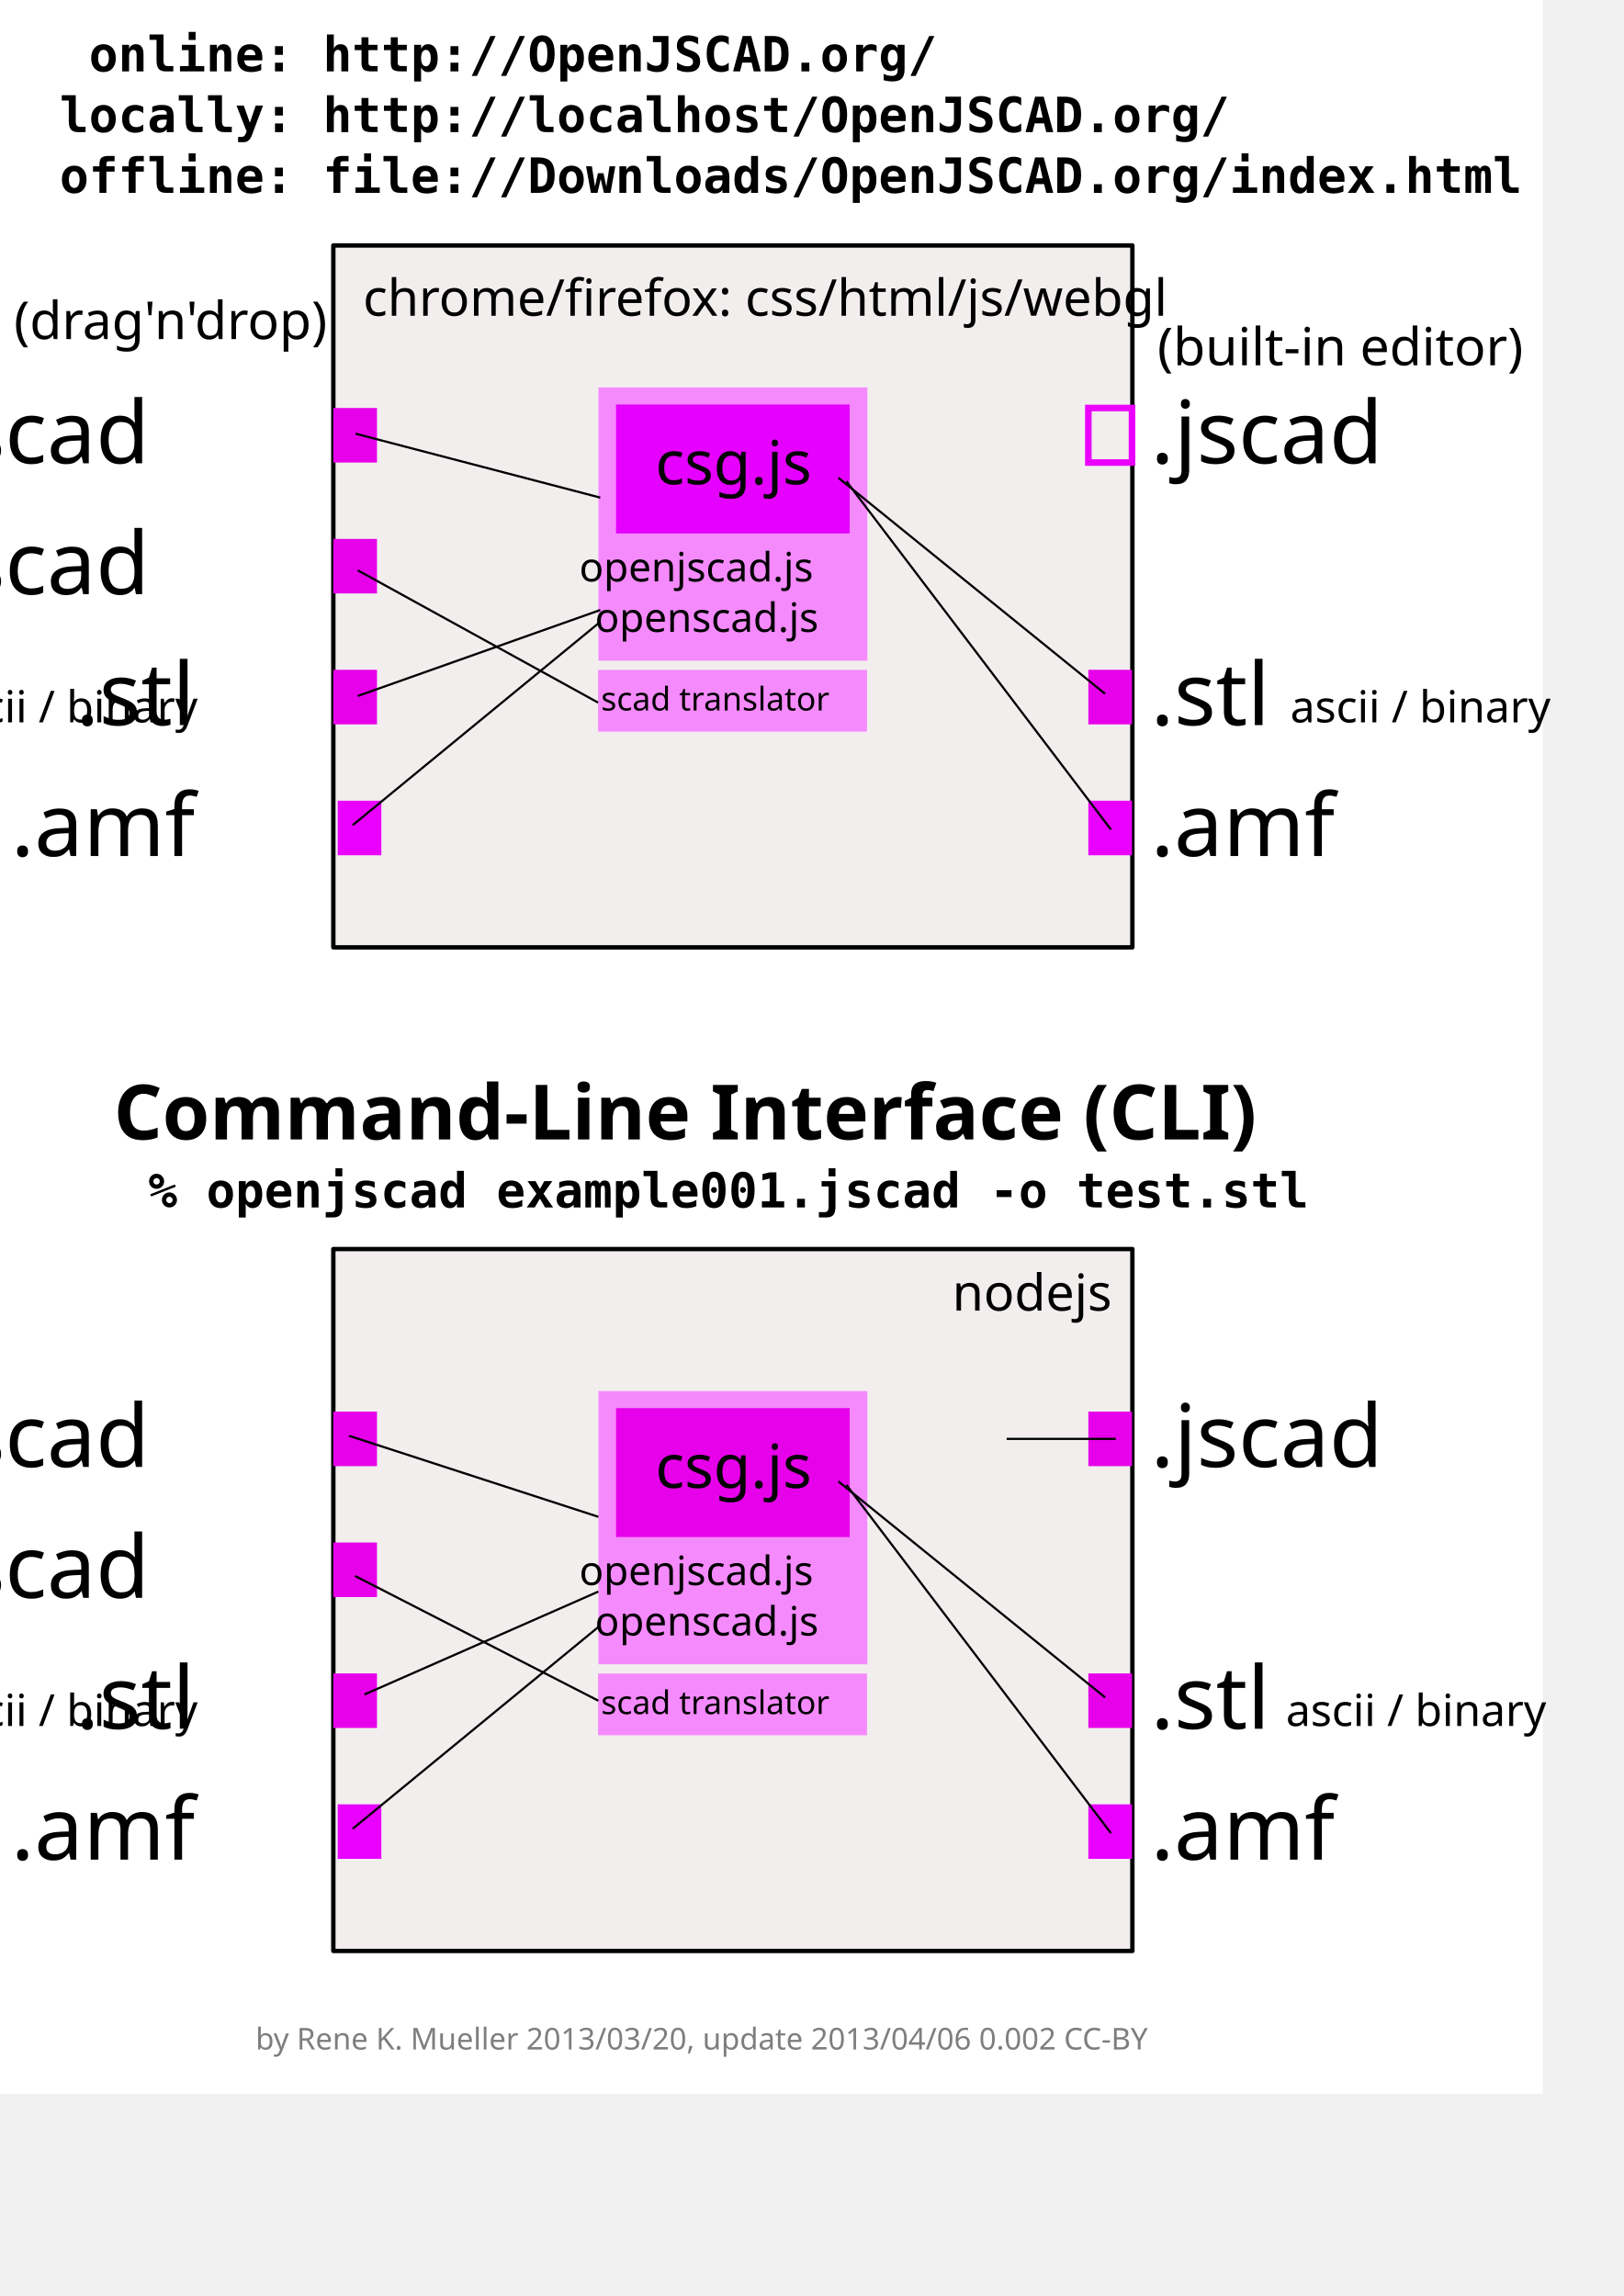
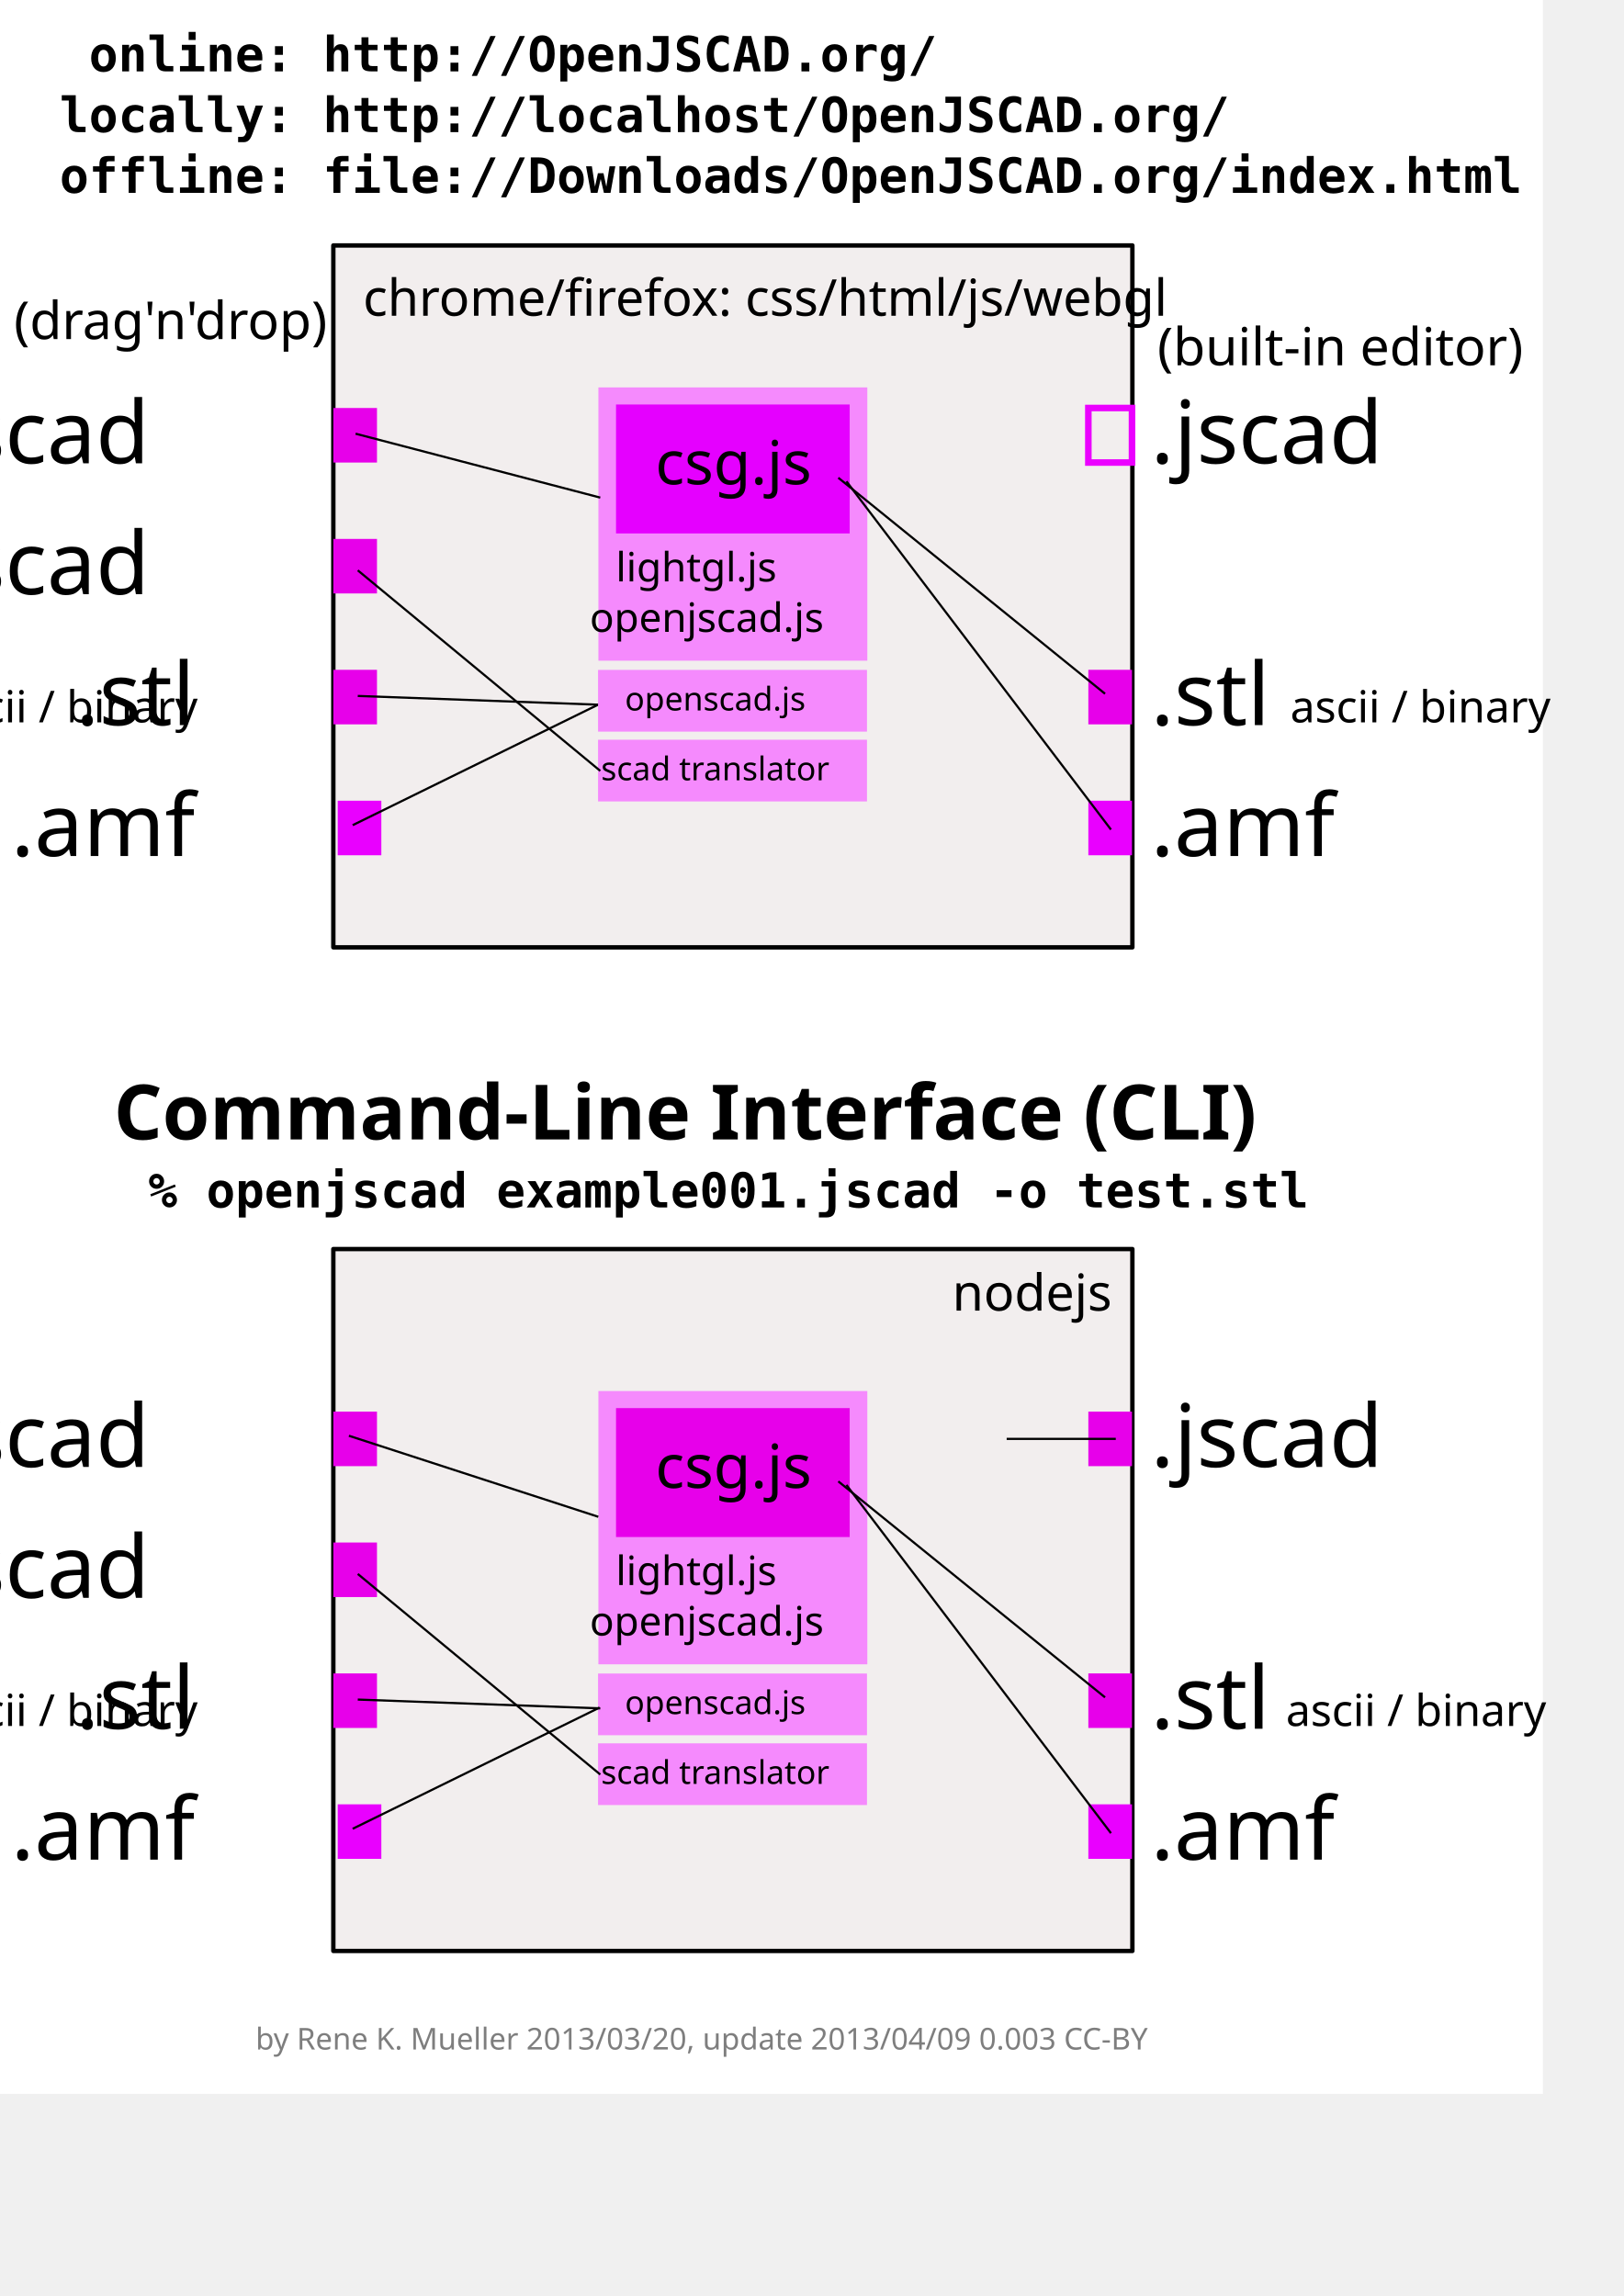
<svg xmlns="http://www.w3.org/2000/svg" width="744.094" height="1052.362" id="svg2" version="1.1">
  <defs id="defs4" />
  <g id="layer1">
    <rect style="fill:#ffffff;fill-opacity:1;stroke:none" id="rect4300" width="748.29" height="1018.605" x="-41.224" y="-58.887" />
    <rect y="572.503" x="152.756" height="321.708" width="366.182" id="rect3876" style="fill:#f2eeee;fill-opacity:1;stroke:#000000;stroke-width:2.01;stroke-linecap:round;stroke-linejoin:round;stroke-miterlimit:4;stroke-opacity:1;stroke-dasharray:none;stroke-dashoffset:0" />
    <text xml:space="preserve" style="font-size:40px;font-style:normal;font-weight:normal;line-height:125%;letter-spacing:0px;word-spacing:0px;fill:#000000;fill-opacity:1;stroke:none;font-family:Sans" x="286.883" y="306.87" id="text4128">
      <tspan id="tspan4130" x="286.883" y="306.87" />
    </text>
    <text xml:space="preserve" style="font-size:35px;font-style:normal;font-variant:normal;font-weight:bold;font-stretch:normal;text-align:center;line-height:125%;letter-spacing:0px;word-spacing:0px;writing-mode:lr-tb;text-anchor:middle;fill:#000000;fill-opacity:1;stroke:none;font-family:Sans;-inkscape-font-specification:Sans Bold" x="333.688" y="-5.471" id="text3788">
      <tspan id="tspan3790" x="333.688" y="-5.471">Web Browser</tspan>
    </text>
    <text xml:space="preserve" style="font-size:35px;font-style:normal;font-variant:normal;font-weight:bold;font-stretch:normal;text-align:center;line-height:125%;letter-spacing:0px;word-spacing:0px;writing-mode:lr-tb;text-anchor:middle;fill:#000000;fill-opacity:1;stroke:none;font-family:Sans;-inkscape-font-specification:Sans Bold" x="336.732" y="522.261" id="text3792">
      <tspan id="tspan3794" x="336.732" y="522.261">Command-Line Interface (CLI)</tspan>
    </text>
    <text xml:space="preserve" style="font-size:40px;font-style:normal;font-variant:normal;font-weight:normal;font-stretch:normal;text-align:end;line-height:125%;letter-spacing:0px;word-spacing:0px;writing-mode:lr-tb;text-anchor:end;fill:#000000;fill-opacity:1;stroke:none;font-family:Sans;-inkscape-font-specification:Sans" x="141.328" y="672.362" id="text3826">
      <tspan id="tspan3828" x="141.328" y="672.362">.jscad</tspan>
      <tspan x="141.328" y="722.362" id="tspan3832" />
    </text>
    <text id="text3844" y="732.362" x="141.328" style="font-size:40px;font-style:normal;font-variant:normal;font-weight:normal;font-stretch:normal;text-align:end;line-height:125%;letter-spacing:0px;word-spacing:0px;writing-mode:lr-tb;text-anchor:end;fill:#000000;fill-opacity:1;stroke:none;font-family:Sans;-inkscape-font-specification:Sans" xml:space="preserve">
      <tspan y="732.362" x="141.328" id="tspan3846">.scad</tspan>
      <tspan id="tspan3848" y="782.362" x="141.328" />
    </text>
    <text xml:space="preserve" style="font-size:40px;font-style:normal;font-variant:normal;font-weight:normal;font-stretch:normal;text-align:end;line-height:125%;letter-spacing:0px;word-spacing:0px;writing-mode:lr-tb;text-anchor:end;fill:#000000;fill-opacity:1;stroke:none;font-family:Sans;-inkscape-font-specification:Sans" x="141.328" y="792.362" id="text3850">
      <tspan x="141.328" y="792.362" id="tspan3854">.stl</tspan>
    </text>
    <text id="text3886" y="672.362" x="527.328" style="font-size:40px;font-style:normal;font-variant:normal;font-weight:normal;font-stretch:normal;text-align:start;line-height:125%;letter-spacing:0px;word-spacing:0px;writing-mode:lr-tb;text-anchor:start;fill:#000000;fill-opacity:1;stroke:none;font-family:Sans;-inkscape-font-specification:Sans" xml:space="preserve">
      <tspan y="672.362" x="527.328" id="tspan3888">.jscad</tspan>
      <tspan id="tspan3890" y="722.362" x="527.328" />
    </text>
    <text id="text3898" y="792.362" x="527.328" style="font-size:40px;font-style:normal;font-variant:normal;font-weight:normal;font-stretch:normal;text-align:start;line-height:125%;letter-spacing:0px;word-spacing:0px;writing-mode:lr-tb;text-anchor:start;fill:#000000;fill-opacity:1;stroke:none;font-family:Sans;-inkscape-font-specification:Sans" xml:space="preserve">
      <tspan id="tspan3900" y="792.362" x="527.328">.stl</tspan>
    </text>
    <rect style="fill:#e700ea;fill-opacity:1;stroke:none" id="rect3858" width="20" height="25" x="152.756" y="647.005" />
    <rect y="707.005" x="152.756" height="25" width="20" id="rect3860" style="fill:#e700ea;fill-opacity:1;stroke:none" />
    <rect style="fill:#e700ea;fill-opacity:1;stroke:none" id="rect3862" width="20" height="25" x="152.756" y="767.005" />
    <rect y="767.005" x="498.756" height="25" width="20" id="rect3870" style="fill:#e700ea;fill-opacity:1;stroke:none" />
    <rect y="647.005" x="498.756" height="25" width="20" id="rect3904" style="fill:#e700ea;fill-opacity:1;stroke:none" />
    <rect style="fill:#f2eeee;fill-opacity:1;stroke:#000000;stroke-width:2.01;stroke-linecap:round;stroke-linejoin:round;stroke-miterlimit:4;stroke-opacity:1;stroke-dasharray:none;stroke-dashoffset:0" id="rect3083" width="366.182" height="321.708" x="152.756" y="112.503" />
    <rect y="187.005" x="152.756" height="25" width="20" id="rect3906" style="fill:#e700ea;fill-opacity:1;stroke:none" />
    <rect style="fill:#e700ea;fill-opacity:1;stroke:none" id="rect3908" width="20" height="25" x="152.756" y="247.005" />
    <rect y="307.005" x="152.756" height="25" width="20" id="rect3910" style="fill:#e700ea;fill-opacity:1;stroke:none" />
    <text id="text3926" y="212.362" x="141.328" style="font-size:40px;font-style:normal;font-variant:normal;font-weight:normal;font-stretch:normal;text-align:end;line-height:125%;letter-spacing:0px;word-spacing:0px;writing-mode:lr-tb;text-anchor:end;fill:#000000;fill-opacity:1;stroke:none;font-family:Sans;-inkscape-font-specification:Sans" xml:space="preserve">
      <tspan y="212.362" x="141.328" id="tspan3928">.jscad</tspan>
      <tspan id="tspan3930" y="262.362" x="141.328" />
    </text>
    <text xml:space="preserve" style="font-size:40px;font-style:normal;font-variant:normal;font-weight:normal;font-stretch:normal;text-align:end;line-height:125%;letter-spacing:0px;word-spacing:0px;writing-mode:lr-tb;text-anchor:end;fill:#000000;fill-opacity:1;stroke:none;font-family:Sans;-inkscape-font-specification:Sans" x="141.328" y="272.362" id="text3932">
      <tspan id="tspan3934" x="141.328" y="272.362">.scad</tspan>
      <tspan x="141.328" y="322.362" id="tspan3936" />
    </text>
    <text id="text3938" y="332.362" x="141.328" style="font-size:40px;font-style:normal;font-variant:normal;font-weight:normal;font-stretch:normal;text-align:end;line-height:125%;letter-spacing:0px;word-spacing:0px;writing-mode:lr-tb;text-anchor:end;fill:#000000;fill-opacity:1;stroke:none;font-family:Sans;-inkscape-font-specification:Sans" xml:space="preserve">
      <tspan id="tspan3940" y="332.362" x="141.328">.stl</tspan>
    </text>
    <text xml:space="preserve" style="font-size:40px;font-style:normal;font-variant:normal;font-weight:normal;font-stretch:normal;text-align:start;line-height:125%;letter-spacing:0px;word-spacing:0px;writing-mode:lr-tb;text-anchor:start;fill:#000000;fill-opacity:1;stroke:none;font-family:Sans;-inkscape-font-specification:Sans" x="527.328" y="332.362" id="text3950">
      <tspan x="527.328" y="332.362" id="tspan3952">.stl</tspan>
    </text>
    <rect style="fill:#e700ea;fill-opacity:1;stroke:none" id="rect3954" width="20" height="25" x="498.756" y="307.005" />
    <text id="text4014" y="553.435" x="67.96" style="font-size:22.081px;font-style:normal;font-variant:normal;font-weight:bold;font-stretch:normal;text-align:start;line-height:125%;letter-spacing:0px;word-spacing:0px;writing-mode:lr-tb;text-anchor:start;fill:#000000;fill-opacity:1;stroke:none;font-family:Monospace;-inkscape-font-specification:Monospace Bold" xml:space="preserve">
      <tspan id="tspan4018" y="553.435" x="67.96">% openjscad example001.jscad -o test.stl</tspan>
    </text>
    <rect style="fill:#f58afd;fill-opacity:1;stroke:none" id="rect4126" width="123.239" height="125.259" x="274.228" y="177.57" />
    <rect style="fill:#e500ff;fill-opacity:1;stroke:none" id="rect4107" width="107.076" height="59.094" x="282.309" y="185.399" />
    <text xml:space="preserve" style="font-size:27.776px;font-style:normal;font-weight:normal;line-height:125%;letter-spacing:0px;word-spacing:0px;fill:#000000;fill-opacity:1;stroke:none;font-family:Sans" x="300.334" y="221.964" id="text4109">
      <tspan id="tspan4111" x="300.334" y="221.964">csg.js</tspan>
    </text>
    <text id="text4132" y="266.499" x="335.897" style="font-size:18.492px;font-style:normal;font-variant:normal;font-weight:normal;font-stretch:normal;text-align:center;line-height:125%;letter-spacing:0px;word-spacing:0px;writing-mode:lr-tb;text-anchor:middle;fill:#000000;fill-opacity:1;stroke:none;font-family:Sans;-inkscape-font-specification:Sans" xml:space="preserve">
-       <tspan y="266.499" x="335.897" id="tspan4134">openjscad.js</tspan>
-       <tspan y="289.614" x="335.897" id="tspan4138">openscad.js</tspan>
+       <tspan y="266.499" x="335.897" id="tspan4138">lightgl.js</tspan>
+       <tspan y="289.614" x="335.897" id="tspan3104">openjscad.js</tspan>
    </text>
-     <rect style="fill:#f58afd;fill-opacity:1;stroke:none" id="rect4158" width="123.239" height="28.284" x="274.069" y="307.052" />
-     <text xml:space="preserve" style="font-size:14.942px;font-style:normal;font-variant:normal;font-weight:normal;font-stretch:normal;text-align:center;line-height:125%;letter-spacing:0px;word-spacing:0px;writing-mode:lr-tb;text-anchor:middle;fill:#000000;fill-opacity:1;stroke:none;font-family:Sans;-inkscape-font-specification:Sans" x="337.489" y="325.635" id="text4160">
-       <tspan id="tspan4164" x="337.489" y="325.635">scad translator</tspan>
+     <rect style="fill:#f58afd;fill-opacity:1;stroke:none" id="rect4158" width="123.239" height="28.284" x="274.069" y="339.052" />
+     <text xml:space="preserve" style="font-size:14.942px;font-style:normal;font-variant:normal;font-weight:normal;font-stretch:normal;text-align:center;line-height:125%;letter-spacing:0px;word-spacing:0px;writing-mode:lr-tb;text-anchor:middle;fill:#000000;fill-opacity:1;stroke:none;font-family:Sans;-inkscape-font-specification:Sans" x="337.489" y="357.635" id="text4160">
+       <tspan id="tspan4164" x="337.489" y="357.635">scad translator</tspan>
    </text>
-     <path style="fill:none;stroke:#000000;stroke-width:1px;stroke-linecap:butt;stroke-linejoin:miter;stroke-opacity:1" d="M 163.962,318.991 275.079,279.595" id="path4168" />
+     <path style="fill:none;stroke:#000000;stroke-width:1px;stroke-linecap:butt;stroke-linejoin:miter;stroke-opacity:1" d="m 163.962,318.991 111.117,4.041" id="path4168" />
    <path style="fill:none;stroke:#000000;stroke-width:1px;stroke-linecap:butt;stroke-linejoin:miter;stroke-opacity:1" d="m 162.952,198.783 112.127,29.294 0,0" id="path4170" />
-     <path style="fill:none;stroke:#000000;stroke-width:1px;stroke-linecap:butt;stroke-linejoin:miter;stroke-opacity:1" d="m 163.962,261.413 110.107,60.609" id="path4172" />
+     <path style="fill:none;stroke:#000000;stroke-width:1px;stroke-linecap:butt;stroke-linejoin:miter;stroke-opacity:1" d="m 163.962,261.413 111.117,91.924" id="path4172" />
    <path style="fill:none;stroke:#000000;stroke-width:1px;stroke-linecap:butt;stroke-linejoin:miter;stroke-opacity:1" d="m 384.176,218.986 122.228,98.995" id="path4187" />
    <rect y="637.57" x="274.228" height="125.259" width="123.239" id="rect4222" style="fill:#f58afd;fill-opacity:1;stroke:none" />
    <rect y="645.399" x="282.309" height="59.094" width="107.076" id="rect4224" style="fill:#e700ea;fill-opacity:1;stroke:none" />
    <text id="text4226" y="681.964" x="300.334" style="font-size:27.776px;font-style:normal;font-weight:normal;line-height:125%;letter-spacing:0px;word-spacing:0px;fill:#000000;fill-opacity:1;stroke:none;font-family:Sans" xml:space="preserve">
      <tspan y="681.964" x="300.334" id="tspan4228">csg.js</tspan>
    </text>
-     <text xml:space="preserve" style="font-size:18.492px;font-style:normal;font-variant:normal;font-weight:normal;font-stretch:normal;text-align:center;line-height:125%;letter-spacing:0px;word-spacing:0px;writing-mode:lr-tb;text-anchor:middle;fill:#000000;fill-opacity:1;stroke:none;font-family:Sans;-inkscape-font-specification:Sans" x="335.897" y="726.499" id="text4230">
-       <tspan id="tspan4232" x="335.897" y="726.499">openjscad.js</tspan>
-       <tspan id="tspan4234" x="335.897" y="749.614">openscad.js</tspan>
-     </text>
-     <rect y="767.052" x="274.069" height="28.284" width="123.239" id="rect4236" style="fill:#f58afd;fill-opacity:1;stroke:none" />
-     <text id="text4238" y="785.635" x="337.489" style="font-size:14.942px;font-style:normal;font-variant:normal;font-weight:normal;font-stretch:normal;text-align:center;line-height:125%;letter-spacing:0px;word-spacing:0px;writing-mode:lr-tb;text-anchor:middle;fill:#000000;fill-opacity:1;stroke:none;font-family:Sans;-inkscape-font-specification:Sans" xml:space="preserve">
-       <tspan y="785.635" x="337.489" id="tspan4240">scad translator</tspan>
-     </text>
    <path style="fill:none;stroke:#000000;stroke-width:1px;stroke-linecap:butt;stroke-linejoin:miter;stroke-opacity:1" d="m 159.899,658.076 114.286,37.143" id="path4242" />
-     <path style="fill:none;stroke:#000000;stroke-width:1px;stroke-linecap:butt;stroke-linejoin:miter;stroke-opacity:1" d="m 162.756,722.362 111.429,57.143" id="path4244" />
-     <path style="fill:none;stroke:#000000;stroke-width:1px;stroke-linecap:butt;stroke-linejoin:miter;stroke-opacity:1" d="M 167.042,776.648 274.185,729.505" id="path4246" />
    <path style="fill:none;stroke:#000000;stroke-width:1px;stroke-linecap:butt;stroke-linejoin:miter;stroke-opacity:1" d="m 461.328,659.505 50,0" id="path4252" />
    <text xml:space="preserve" style="font-size:40px;font-style:normal;font-variant:normal;font-weight:normal;font-stretch:normal;text-align:start;line-height:125%;letter-spacing:0px;word-spacing:0px;writing-mode:lr-tb;text-anchor:start;fill:#000000;fill-opacity:1;stroke:none;font-family:Sans;-inkscape-font-specification:Sans" x="527.328" y="212.362" id="text4258">
      <tspan id="tspan4260" x="527.328" y="212.362">.jscad</tspan>
      <tspan x="527.328" y="262.362" id="tspan4262" />
    </text>
    <text xml:space="preserve" style="font-size:24px;font-style:normal;font-variant:normal;font-weight:normal;font-stretch:normal;text-align:start;line-height:125%;letter-spacing:0px;word-spacing:0px;writing-mode:lr-tb;text-anchor:start;fill:#000000;fill-opacity:1;stroke:none;font-family:Sans;-inkscape-font-specification:Sans" x="530.41" y="167.417" id="text4264">
      <tspan x="530.41" y="167.417" id="tspan4266">(built-in editor)</tspan>
    </text>
    <text id="text4268" y="155.417" x="6.41" style="font-size:24px;font-style:normal;font-variant:normal;font-weight:normal;font-stretch:normal;text-align:start;line-height:125%;letter-spacing:0px;word-spacing:0px;writing-mode:lr-tb;text-anchor:start;fill:#000000;fill-opacity:1;stroke:none;font-family:Sans;-inkscape-font-specification:Sans" xml:space="preserve">
      <tspan id="tspan4270" y="155.417" x="6.41">(drag'n'drop)</tspan>
    </text>
    <rect style="fill:none;stroke:#eb00ff;stroke-width:3;stroke-miterlimit:4;stroke-opacity:1;stroke-dasharray:none" id="rect4285" width="20" height="25" x="498.756" y="187.005" />
    <text xml:space="preserve" style="font-size:13.812px;font-style:normal;font-variant:normal;font-weight:normal;font-stretch:normal;text-align:center;line-height:125%;letter-spacing:0px;word-spacing:0px;writing-mode:lr-tb;text-anchor:middle;opacity:0.505;fill:#000000;fill-opacity:1;stroke:none;font-family:Sans;-inkscape-font-specification:Sans" x="330.53" y="939.392" id="text4302">
-       <tspan id="tspan4304" x="330.53" y="939.392">by Rene K. Mueller 2013/03/20, update 2013/04/06 0.002 CC-BY</tspan>
+       <tspan id="tspan4304" x="330.53" y="939.392">by Rene K. Mueller 2013/03/20, update 2013/04/09 0.003 CC-BY</tspan>
    </text>
    <path id="path4489" d="m 384.176,678.986 122.228,98.995" style="fill:none;stroke:#000000;stroke-width:1px;stroke-linecap:butt;stroke-linejoin:miter;stroke-opacity:1" />
    <text id="text3205" y="32.729" x="27.32" style="font-size:22.263px;font-style:normal;font-variant:normal;font-weight:bold;font-stretch:normal;text-align:start;line-height:125%;letter-spacing:0px;word-spacing:0px;writing-mode:lr;text-anchor:start;fill:#000000;fill-opacity:1;stroke:none;font-family:Monospace;-inkscape-font-specification:Monospace Bold" xml:space="preserve">
      <tspan y="32.729" x="27.32" id="tspan3207"> online: http://OpenJSCAD.org/</tspan>
      <tspan id="tspan3209" y="60.557" x="27.32">locally: http://localhost/OpenJSCAD.org/</tspan>
      <tspan id="tspan3211" y="88.386" x="27.32">offline: file://Downloads/OpenJSCAD.org/index.html</tspan>
    </text>
    <text xml:space="preserve" style="font-size:23.31px;font-style:normal;font-weight:normal;line-height:125%;letter-spacing:0px;word-spacing:0px;fill:#000000;fill-opacity:1;stroke:none;font-family:Sans" x="436.374" y="600.715" id="text3068">
      <tspan id="tspan3070" x="436.374" y="600.715">nodejs</tspan>
    </text>
    <text id="text3085" y="144.715" x="166.374" style="font-size:23.31px;font-style:normal;font-weight:normal;line-height:125%;letter-spacing:0px;word-spacing:0px;fill:#000000;fill-opacity:1;stroke:none;font-family:Sans" xml:space="preserve">
      <tspan y="144.715" x="166.374" id="tspan3087">chrome/firefox: css/html/js/webgl</tspan>
    </text>
    <rect style="fill:#e900ff;stroke:none;stroke-width:3;stroke-miterlimit:4;stroke-opacity:1;stroke-dasharray:6, 6;stroke-dashoffset:0;fill-opacity:1" id="rect3855" width="20" height="25" x="498.756" y="367.005" />
    <text id="text3857" y="392.362" x="527.328" style="font-size:40px;font-style:normal;font-variant:normal;font-weight:normal;font-stretch:normal;text-align:start;line-height:125%;letter-spacing:0px;word-spacing:0px;writing-mode:lr-tb;text-anchor:start;opacity:1;fill:#000000;fill-opacity:1;stroke:none;font-family:Sans;-inkscape-font-specification:Sans" xml:space="preserve">
      <tspan id="tspan3859" y="392.362" x="527.328">.amf</tspan>
    </text>
    <text xml:space="preserve" style="font-size:40px;font-style:normal;font-variant:normal;font-weight:normal;font-stretch:normal;text-align:end;line-height:125%;letter-spacing:0px;word-spacing:0px;writing-mode:lr-tb;text-anchor:end;fill:#000000;fill-opacity:1;stroke:none;font-family:Sans;-inkscape-font-specification:Sans;opacity:1" x="141.328" y="392.362" id="text3080">
      <tspan x="141.328" y="392.362" id="tspan3082">.amf</tspan>
    </text>
    <rect y="367.005" x="154.756" height="25" width="20" id="rect3863" style="fill:#e900ff;stroke:none;stroke-width:3;stroke-miterlimit:4;stroke-opacity:1;stroke-dasharray:6, 6;stroke-dashoffset:0;fill-opacity:1" />
    <rect y="827.005" x="498.756" height="25" width="20" id="rect3878" style="fill:#e900ff;stroke:none;stroke-width:3;stroke-miterlimit:4;stroke-opacity:1;stroke-dasharray:6, 6;stroke-dashoffset:0;fill-opacity:1" />
    <text xml:space="preserve" style="font-size:40px;font-style:normal;font-variant:normal;font-weight:normal;font-stretch:normal;text-align:start;line-height:125%;letter-spacing:0px;word-spacing:0px;writing-mode:lr-tb;text-anchor:start;opacity:1;fill:#000000;fill-opacity:1;stroke:none;font-family:Sans;-inkscape-font-specification:Sans" x="527.328" y="852.362" id="text3880">
      <tspan x="527.328" y="852.362" id="tspan3882">.amf</tspan>
    </text>
    <text id="text3884" y="852.362" x="141.328" style="font-size:40px;font-style:normal;font-variant:normal;font-weight:normal;font-stretch:normal;text-align:end;line-height:125%;letter-spacing:0px;word-spacing:0px;writing-mode:lr-tb;text-anchor:end;opacity:1;fill:#000000;fill-opacity:1;stroke:none;font-family:Sans;-inkscape-font-specification:Sans" xml:space="preserve">
      <tspan id="tspan3886" y="852.362" x="141.328">.amf</tspan>
    </text>
    <rect style="fill:#e900ff;stroke:none;stroke-width:3;stroke-miterlimit:4;stroke-opacity:1;stroke-dasharray:6, 6;stroke-dashoffset:0;fill-opacity:1" id="rect3888" width="20" height="25" x="154.756" y="827.005" />
    <text xml:space="preserve" style="font-size:20.211px;font-style:normal;font-weight:normal;line-height:125%;letter-spacing:0px;word-spacing:0px;fill:#000000;fill-opacity:1;stroke:none;font-family:Sans" x="589.286" y="791.098" id="text3878">
      <tspan id="tspan3880" x="589.286" y="791.098">ascii / binary</tspan>
    </text>
    <text id="text3882" y="791.098" x="-28.714" style="font-size:20.211px;font-style:normal;font-weight:normal;line-height:125%;letter-spacing:0px;word-spacing:0px;fill:#000000;fill-opacity:1;stroke:none;font-family:Sans" xml:space="preserve">
      <tspan y="791.098" x="-28.714" id="tspan3884">ascii / binary</tspan>
    </text>
    <text xml:space="preserve" style="font-size:20.211px;font-style:normal;font-weight:normal;line-height:125%;letter-spacing:0px;word-spacing:0px;fill:#000000;fill-opacity:1;stroke:none;font-family:Sans" x="-28.714" y="331.098" id="text3887">
      <tspan id="tspan3889" x="-28.714" y="331.098">ascii / binary</tspan>
    </text>
    <text id="text3891" y="331.098" x="591.286" style="font-size:20.211px;font-style:normal;font-weight:normal;line-height:125%;letter-spacing:0px;word-spacing:0px;fill:#000000;fill-opacity:1;stroke:none;font-family:Sans" xml:space="preserve">
      <tspan y="331.098" x="591.286" id="tspan3893">ascii / binary</tspan>
    </text>
    <path style="fill:none;stroke:#000000;stroke-width:1px;stroke-linecap:butt;stroke-linejoin:miter;stroke-opacity:1" d="m 387.899,680.626 121.218,159.604" id="path3895" />
-     <path style="fill:none;stroke:#000000;stroke-width:1px;stroke-linecap:butt;stroke-linejoin:miter;stroke-opacity:1" d="M 161.624,838.21 274.761,745.276" id="path3910" />
    <path id="path3912" d="m 387.899,220.626 121.218,159.604" style="fill:none;stroke:#000000;stroke-width:1px;stroke-linecap:butt;stroke-linejoin:miter;stroke-opacity:1" />
-     <path id="path3914" d="M 161.624,378.21 274.761,285.276" style="fill:none;stroke:#000000;stroke-width:1px;stroke-linecap:butt;stroke-linejoin:miter;stroke-opacity:1" />
+     <path id="path3914" d="M 161.624,378.21 274.761,322.651" style="fill:none;stroke:#000000;stroke-width:1px;stroke-linecap:butt;stroke-linejoin:miter;stroke-opacity:1" />
+     <rect y="307.052" x="274.069" height="28.284" width="123.239" id="rect3096" style="fill:#f58afd;fill-opacity:1;stroke:none" />
+     <text id="text3098" y="325.635" x="337.489" style="font-size:14.942px;font-style:normal;font-variant:normal;font-weight:normal;font-stretch:normal;text-align:center;line-height:125%;letter-spacing:0px;word-spacing:0px;writing-mode:lr-tb;text-anchor:middle;fill:#000000;fill-opacity:1;stroke:none;font-family:Sans;-inkscape-font-specification:Sans" xml:space="preserve">
+       <tspan y="325.635" x="337.489" id="tspan3100">openscad.js</tspan>
+     </text>
+     <text xml:space="preserve" style="font-size:18.492px;font-style:normal;font-variant:normal;font-weight:normal;font-stretch:normal;text-align:center;line-height:125%;letter-spacing:0px;word-spacing:0px;writing-mode:lr-tb;text-anchor:middle;fill:#000000;fill-opacity:1;stroke:none;font-family:Sans;-inkscape-font-specification:Sans" x="335.897" y="726.499" id="text3142">
+       <tspan id="tspan3144" x="335.897" y="726.499">lightgl.js</tspan>
+       <tspan id="tspan3146" x="335.897" y="749.614">openjscad.js</tspan>
+     </text>
+     <rect y="799.052" x="274.069" height="28.284" width="123.239" id="rect3148" style="fill:#f58afd;fill-opacity:1;stroke:none" />
+     <text id="text3150" y="817.635" x="337.489" style="font-size:14.942px;font-style:normal;font-variant:normal;font-weight:normal;font-stretch:normal;text-align:center;line-height:125%;letter-spacing:0px;word-spacing:0px;writing-mode:lr-tb;text-anchor:middle;fill:#000000;fill-opacity:1;stroke:none;font-family:Sans;-inkscape-font-specification:Sans" xml:space="preserve">
+       <tspan y="817.635" x="337.489" id="tspan3152">scad translator</tspan>
+     </text>
+     <rect style="fill:#f58afd;fill-opacity:1;stroke:none" id="rect3154" width="123.239" height="28.284" x="274.069" y="767.052" />
+     <text xml:space="preserve" style="font-size:14.942px;font-style:normal;font-variant:normal;font-weight:normal;font-stretch:normal;text-align:center;line-height:125%;letter-spacing:0px;word-spacing:0px;writing-mode:lr-tb;text-anchor:middle;fill:#000000;fill-opacity:1;stroke:none;font-family:Sans;-inkscape-font-specification:Sans" x="337.489" y="785.635" id="text3156">
+       <tspan id="tspan3158" x="337.489" y="785.635">openscad.js</tspan>
+     </text>
+     <path id="path3193" d="m 163.962,778.991 111.117,4.041" style="fill:none;stroke:#000000;stroke-width:1px;stroke-linecap:butt;stroke-linejoin:miter;stroke-opacity:1" />
+     <path id="path3195" d="m 163.962,721.413 111.117,91.924" style="fill:none;stroke:#000000;stroke-width:1px;stroke-linecap:butt;stroke-linejoin:miter;stroke-opacity:1" />
+     <path style="fill:none;stroke:#000000;stroke-width:1px;stroke-linecap:butt;stroke-linejoin:miter;stroke-opacity:1" d="M 161.624,838.21 274.761,782.651" id="path3197" />
  </g>
</svg>
